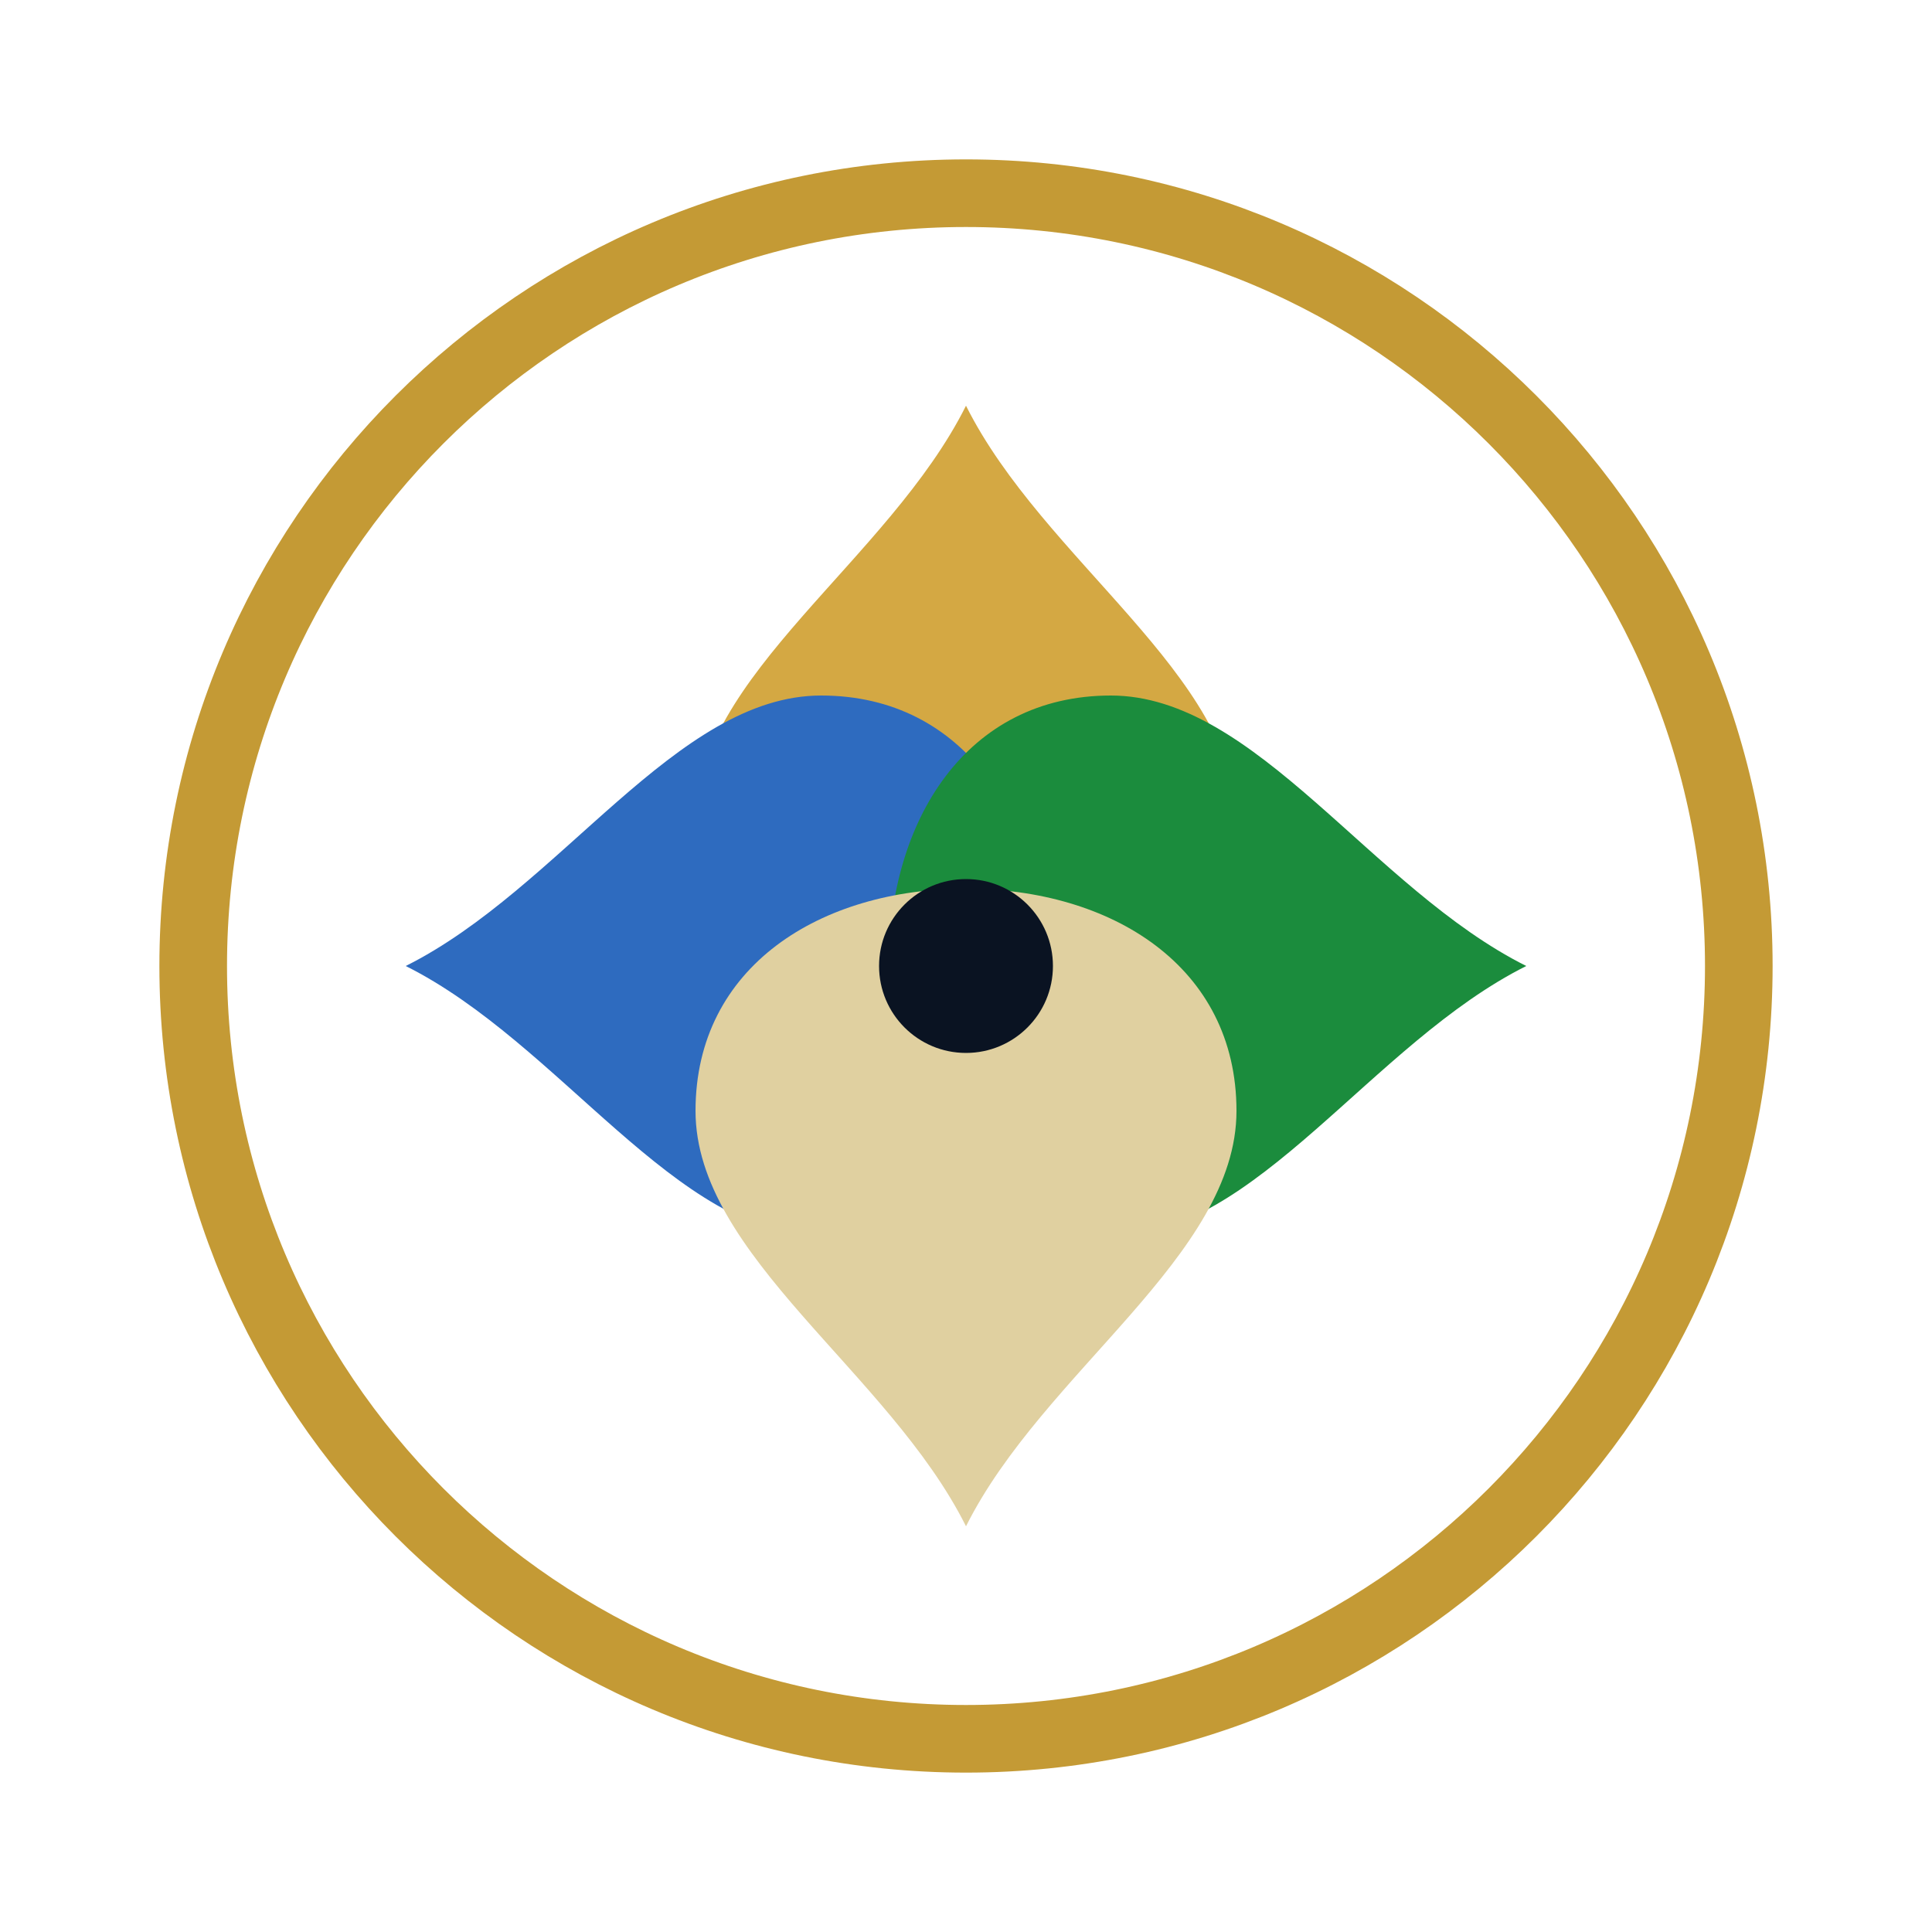
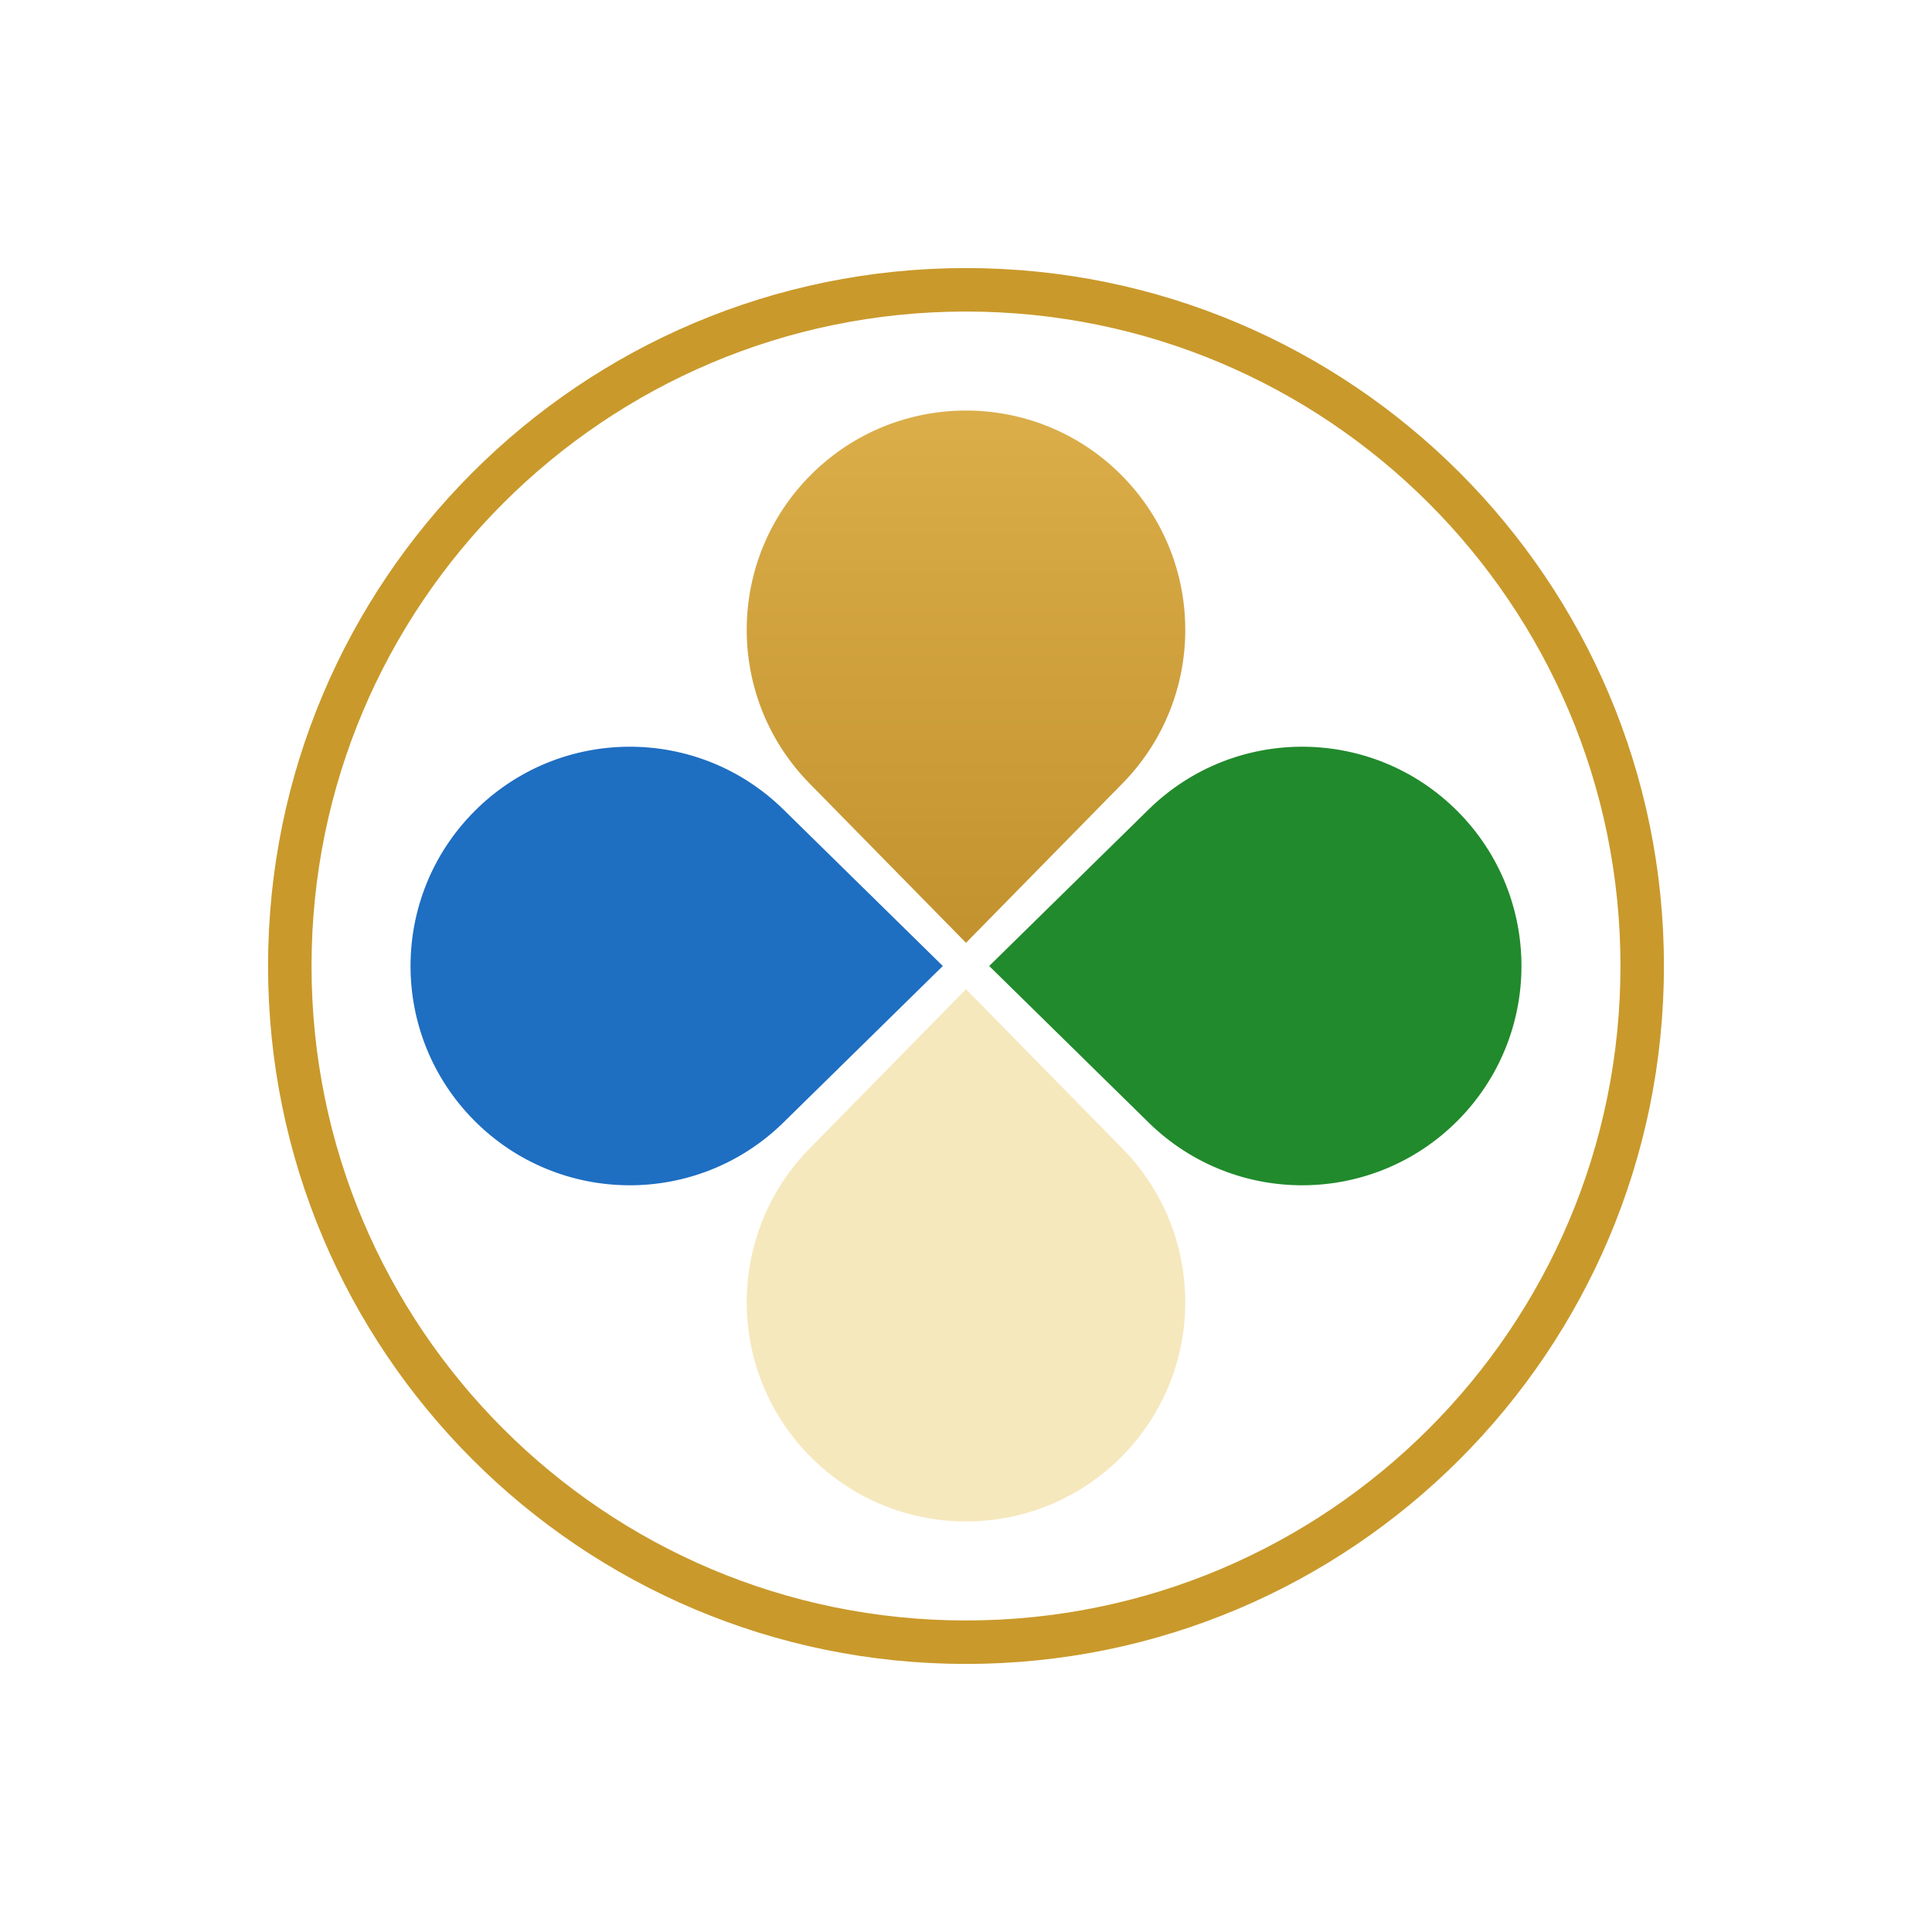
<svg xmlns="http://www.w3.org/2000/svg" viewBox="0 0 200 200" width="200" height="200" role="img" aria-label="EnerTchad">
-   <circle cx="100" cy="100" r="80" fill="none" stroke="#C49A35" stroke-width="7" />
-   <path d="M100 42 C108 58,128 70,128 85 C128 100,115 108,100 108 C85 108,72 100,72 85 C72 70,92 58,100 42Z" fill="#D4A843" />
-   <path d="M42 100 C58 92,70 72,85 72 C100 72,108 85,108 100 C108 115,100 128,85 128 C70 128,58 108,42 100Z" fill="#2E6BBF" />
-   <path d="M158 100 C142 108,130 128,115 128 C100 128,92 115,92 100 C92 85,100 72,115 72 C130 72,142 92,158 100Z" fill="#1B8C3D" />
-   <path d="M100 158 C92 142,72 130,72 115 C72 100,85 92,100 92 C115 92,128 100,128 115 C128 130,108 142,100 158Z" fill="#E0D0A0" />
-   <circle cx="100" cy="100" r="9" fill="#0A1322" />
+   <defs>
+     <linearGradient id="pg" x1="0" y1="0" x2="0" y2="1">
+       <stop offset="0" stop-color="#DBAE4A" />
+       <stop offset="1" stop-color="#C2922E" />
+     </linearGradient>
+   </defs>
+   <circle cx="100" cy="100" r="70" fill="none" stroke="#C9992B" stroke-width="4.5" />
+   <path d="M100.00 97.60 L116.20 81.10 A22.7 22.7 0 1 0 83.80 81.10 Z" fill="url(#pg)" />
+   <path d="M97.60 100.00 L81.10 83.80 A22.7 22.7 0 1 0 81.10 116.20 Z" fill="#1E6EC2" />
+   <path d="M102.40 100.00 L118.90 116.20 A22.7 22.7 0 1 0 118.90 83.80 Z" fill="#218A2C" />
+   <path d="M100.00 102.40 L83.80 118.90 A22.7 22.7 0 1 0 116.20 118.90 Z" fill="#F6E8BD" />
</svg>
